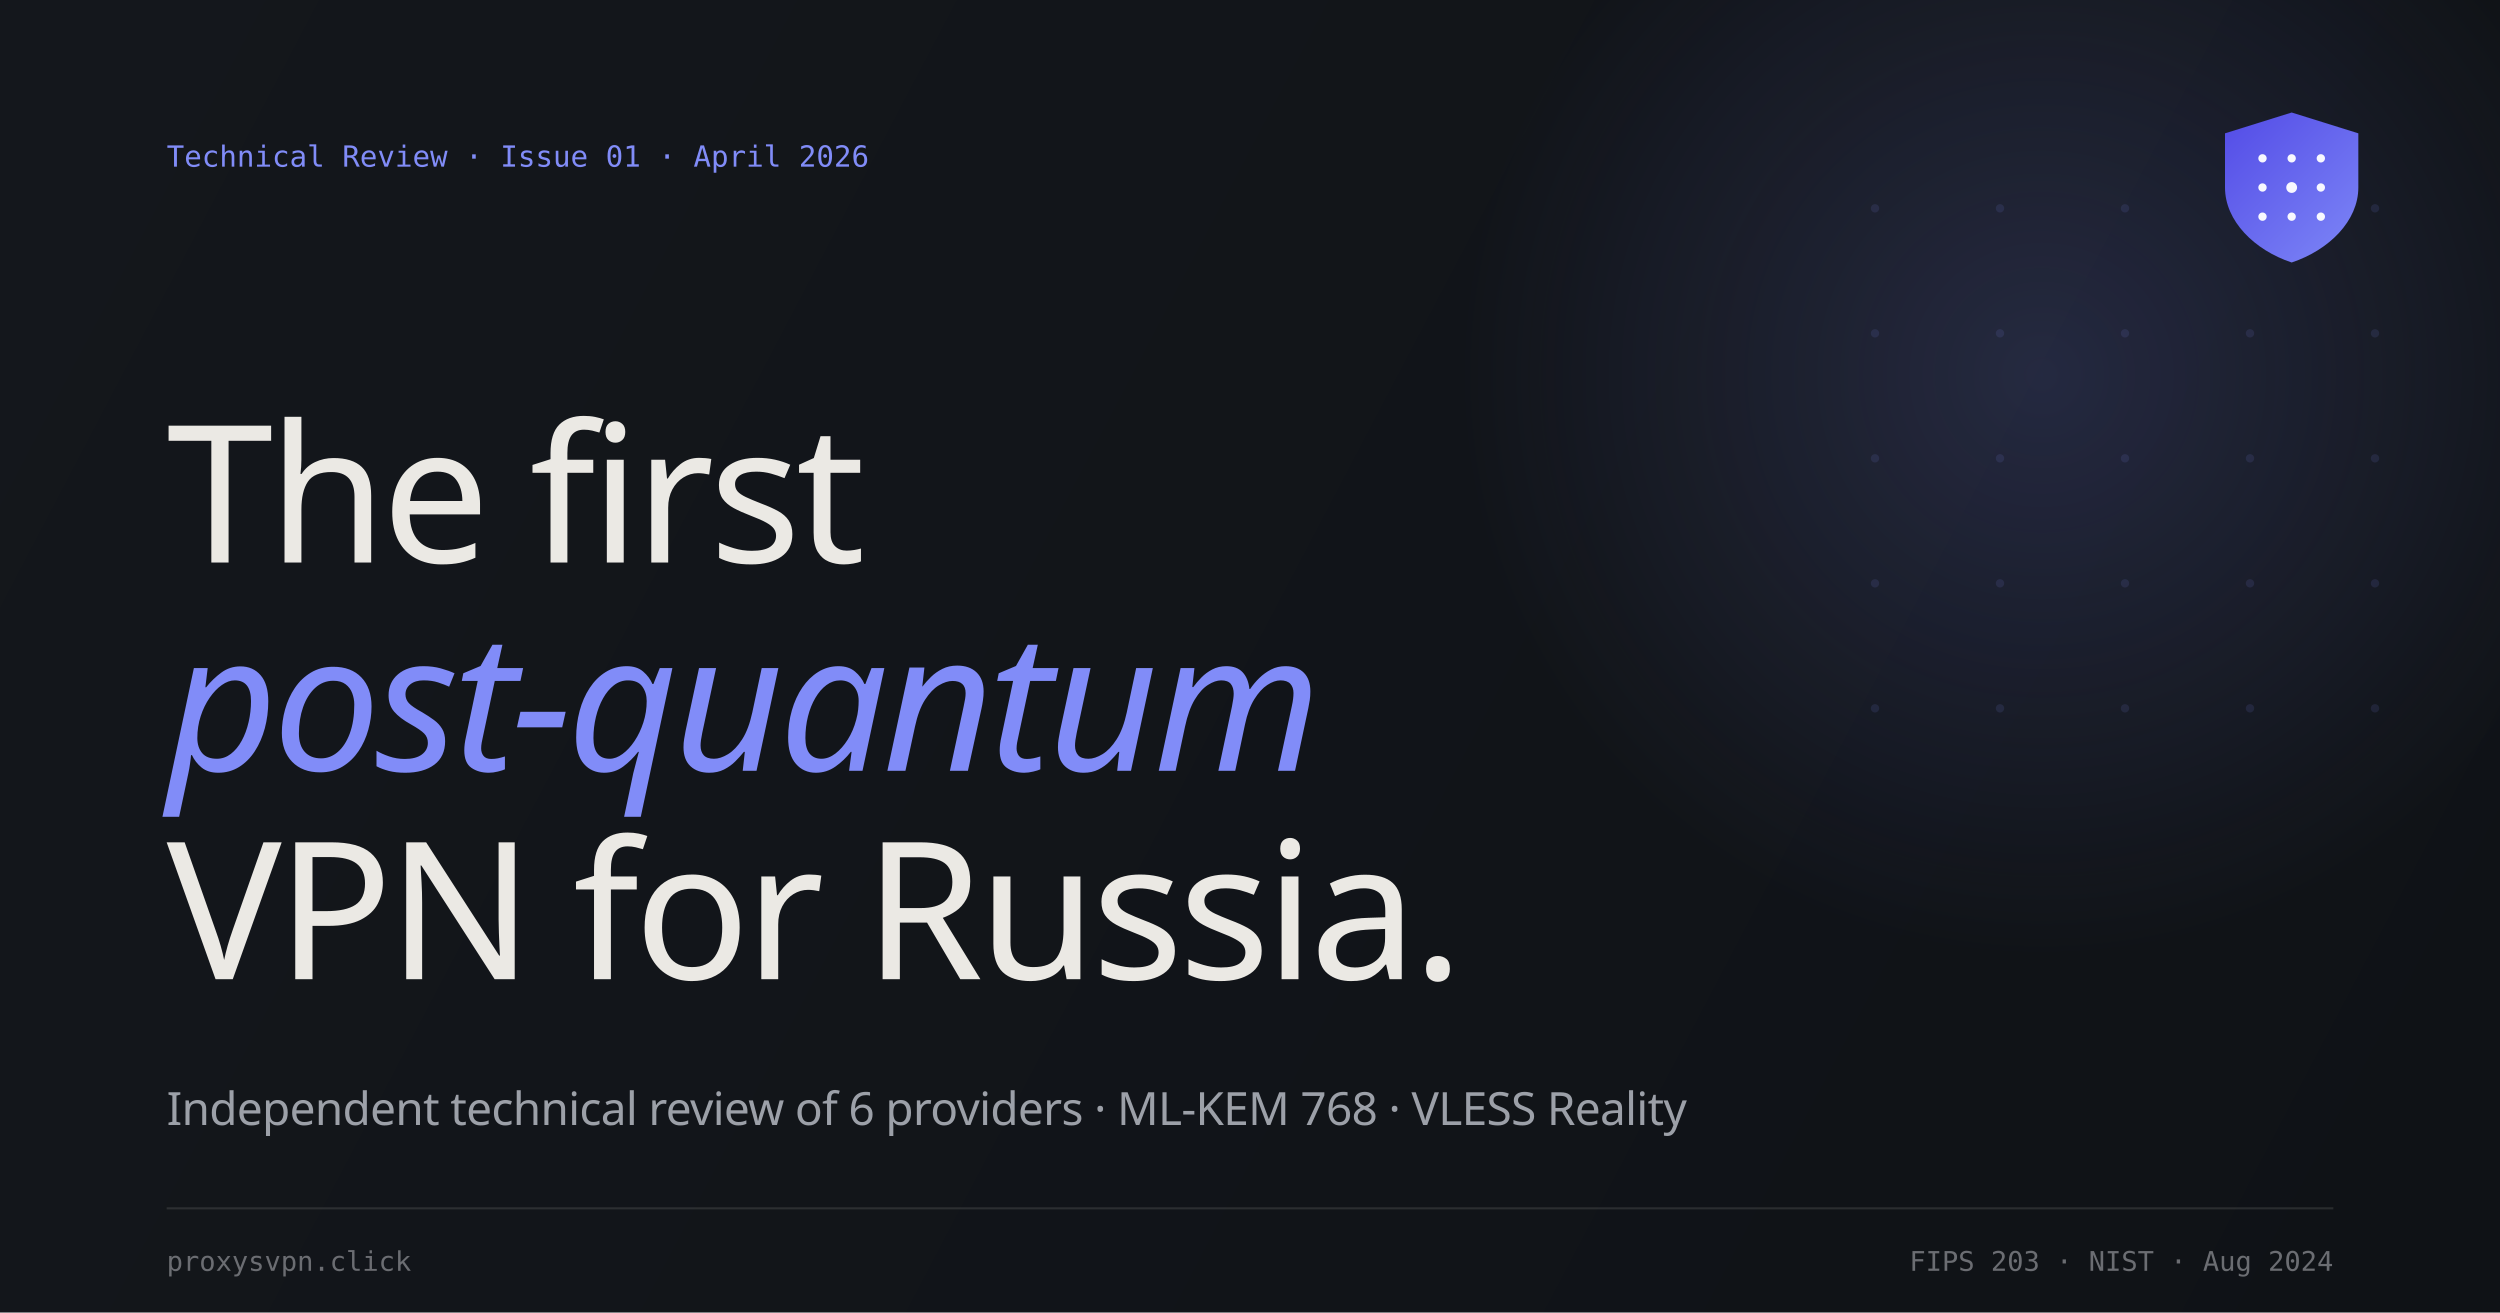
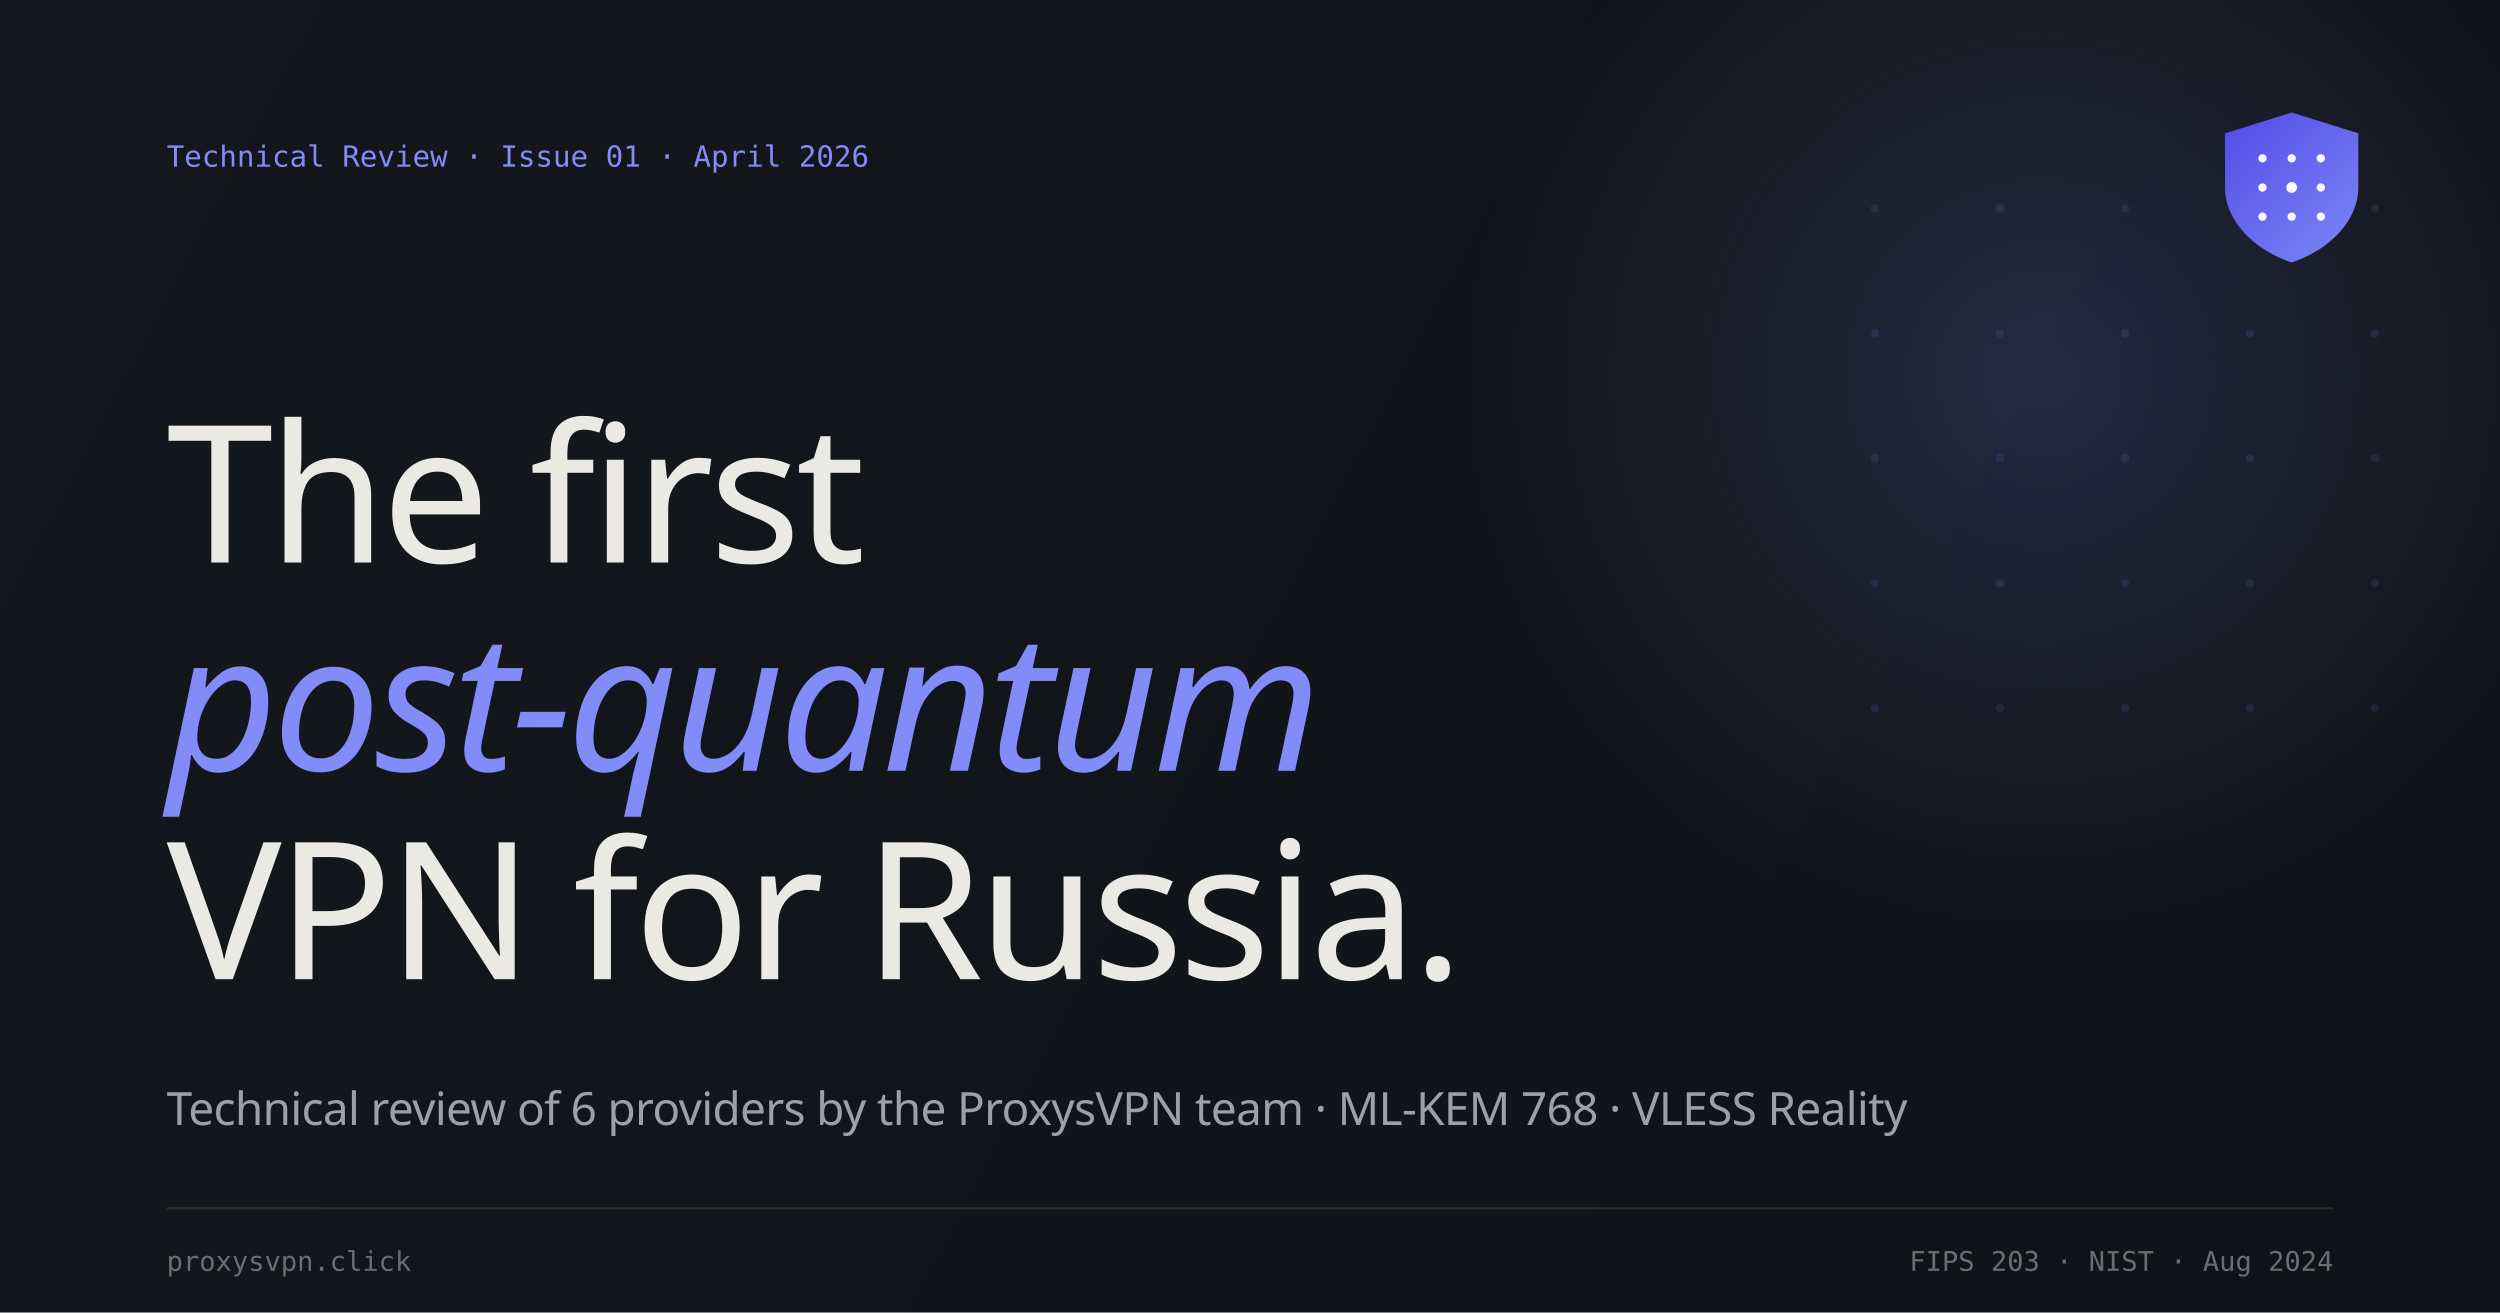
<svg xmlns="http://www.w3.org/2000/svg" viewBox="0 0 1200 630" width="1200" height="630">
  <defs>
    <linearGradient id="bgGrad" x1="0" y1="0" x2="1200" y2="630" gradientUnits="userSpaceOnUse">
      <stop offset="0" stop-color="#14171c" />
      <stop offset="1" stop-color="#0f1216" />
    </linearGradient>
    <linearGradient id="shieldGrad" x1="0" y1="0" x2="80" y2="80" gradientUnits="userSpaceOnUse">
      <stop offset="0" stop-color="#4f46e5" />
      <stop offset="1" stop-color="#818cf8" />
    </linearGradient>
    <radialGradient id="glow" cx="980" cy="180" r="280" gradientUnits="userSpaceOnUse">
      <stop offset="0" stop-color="#818cf8" stop-opacity="0.18" />
      <stop offset="1" stop-color="#818cf8" stop-opacity="0" />
    </radialGradient>
  </defs>
  <rect width="1200" height="630" fill="url(#bgGrad)" />
  <rect width="1200" height="630" fill="url(#glow)" />
  <g fill="#818cf8" opacity="0.12">
    <circle cx="900" cy="100" r="2" />
    <circle cx="960" cy="100" r="2" />
    <circle cx="1020" cy="100" r="2" />
    <circle cx="1080" cy="100" r="2" />
    <circle cx="1140" cy="100" r="2" />
    <circle cx="900" cy="160" r="2" />
    <circle cx="960" cy="160" r="2" />
    <circle cx="1020" cy="160" r="2" />
    <circle cx="1080" cy="160" r="2" />
    <circle cx="1140" cy="160" r="2" />
    <circle cx="900" cy="220" r="2" />
    <circle cx="960" cy="220" r="2" />
    <circle cx="1020" cy="220" r="2" />
    <circle cx="1080" cy="220" r="2" />
    <circle cx="1140" cy="220" r="2" />
    <circle cx="900" cy="280" r="2" />
    <circle cx="960" cy="280" r="2" />
    <circle cx="1020" cy="280" r="2" />
    <circle cx="1080" cy="280" r="2" />
    <circle cx="1140" cy="280" r="2" />
    <circle cx="900" cy="340" r="2" />
    <circle cx="960" cy="340" r="2" />
    <circle cx="1020" cy="340" r="2" />
    <circle cx="1080" cy="340" r="2" />
    <circle cx="1140" cy="340" r="2" />
  </g>
  <text x="80" y="80" fill="#818cf8" font-family="JetBrains Mono, ui-monospace, monospace" font-size="14" font-weight="500" letter-spacing="0">Technical Review · Issue 01 · April 2026</text>
  <g transform="translate(1060, 50)">
    <path d="M40 4 L72 14 L72 40 C72 56 58 70 40 76 C22 70 8 56 8 40 L8 14 Z" fill="url(#shieldGrad)" />
    <g fill="#fff" opacity="0.95">
      <circle cx="26" cy="26" r="2" />
      <circle cx="40" cy="26" r="2" />
      <circle cx="54" cy="26" r="2" />
      <circle cx="26" cy="40" r="2" />
      <circle cx="40" cy="40" r="2.6" />
      <circle cx="54" cy="40" r="2" />
      <circle cx="26" cy="54" r="2" />
      <circle cx="40" cy="54" r="2" />
      <circle cx="54" cy="54" r="2" />
    </g>
  </g>
  <text x="80" y="270" fill="#ebe9e4" font-family="Bricolage Grotesque, ui-sans-serif" font-size="92" font-weight="500" letter-spacing="-2.4">The first</text>
  <text x="80" y="370" fill="#818cf8" font-family="Bricolage Grotesque, ui-sans-serif" font-size="92" font-weight="500" font-style="italic" letter-spacing="-2.4">post-quantum</text>
  <text x="80" y="470" fill="#ebe9e4" font-family="Bricolage Grotesque, ui-sans-serif" font-size="92" font-weight="500" letter-spacing="-2.4">VPN for Russia.</text>
-   <text x="80" y="540" fill="#9ca0a8" font-family="Onest, ui-sans-serif" font-size="22" font-weight="400" letter-spacing="-0.3">Independent technical review of 6 providers · ML-KEM 768 · VLESS Reality</text>
+   <text x="80" y="540" fill="#9ca0a8" font-family="Onest, ui-sans-serif" font-size="22" font-weight="400" letter-spacing="-0.3">Technical review of 6 providers by the ProxysVPN team · ML-KEM 768 · VLESS Reality</text>
  <line x1="80" y1="580" x2="1120" y2="580" stroke="#ebe9e4" stroke-opacity="0.12" stroke-width="1" />
  <text x="80" y="610" fill="#6b6d72" font-family="JetBrains Mono, ui-monospace, monospace" font-size="13">proxysvpn.click</text>
  <text x="1120" y="610" text-anchor="end" fill="#6b6d72" font-family="JetBrains Mono, ui-monospace, monospace" font-size="13">FIPS 203 · NIST · Aug 2024</text>
</svg>
